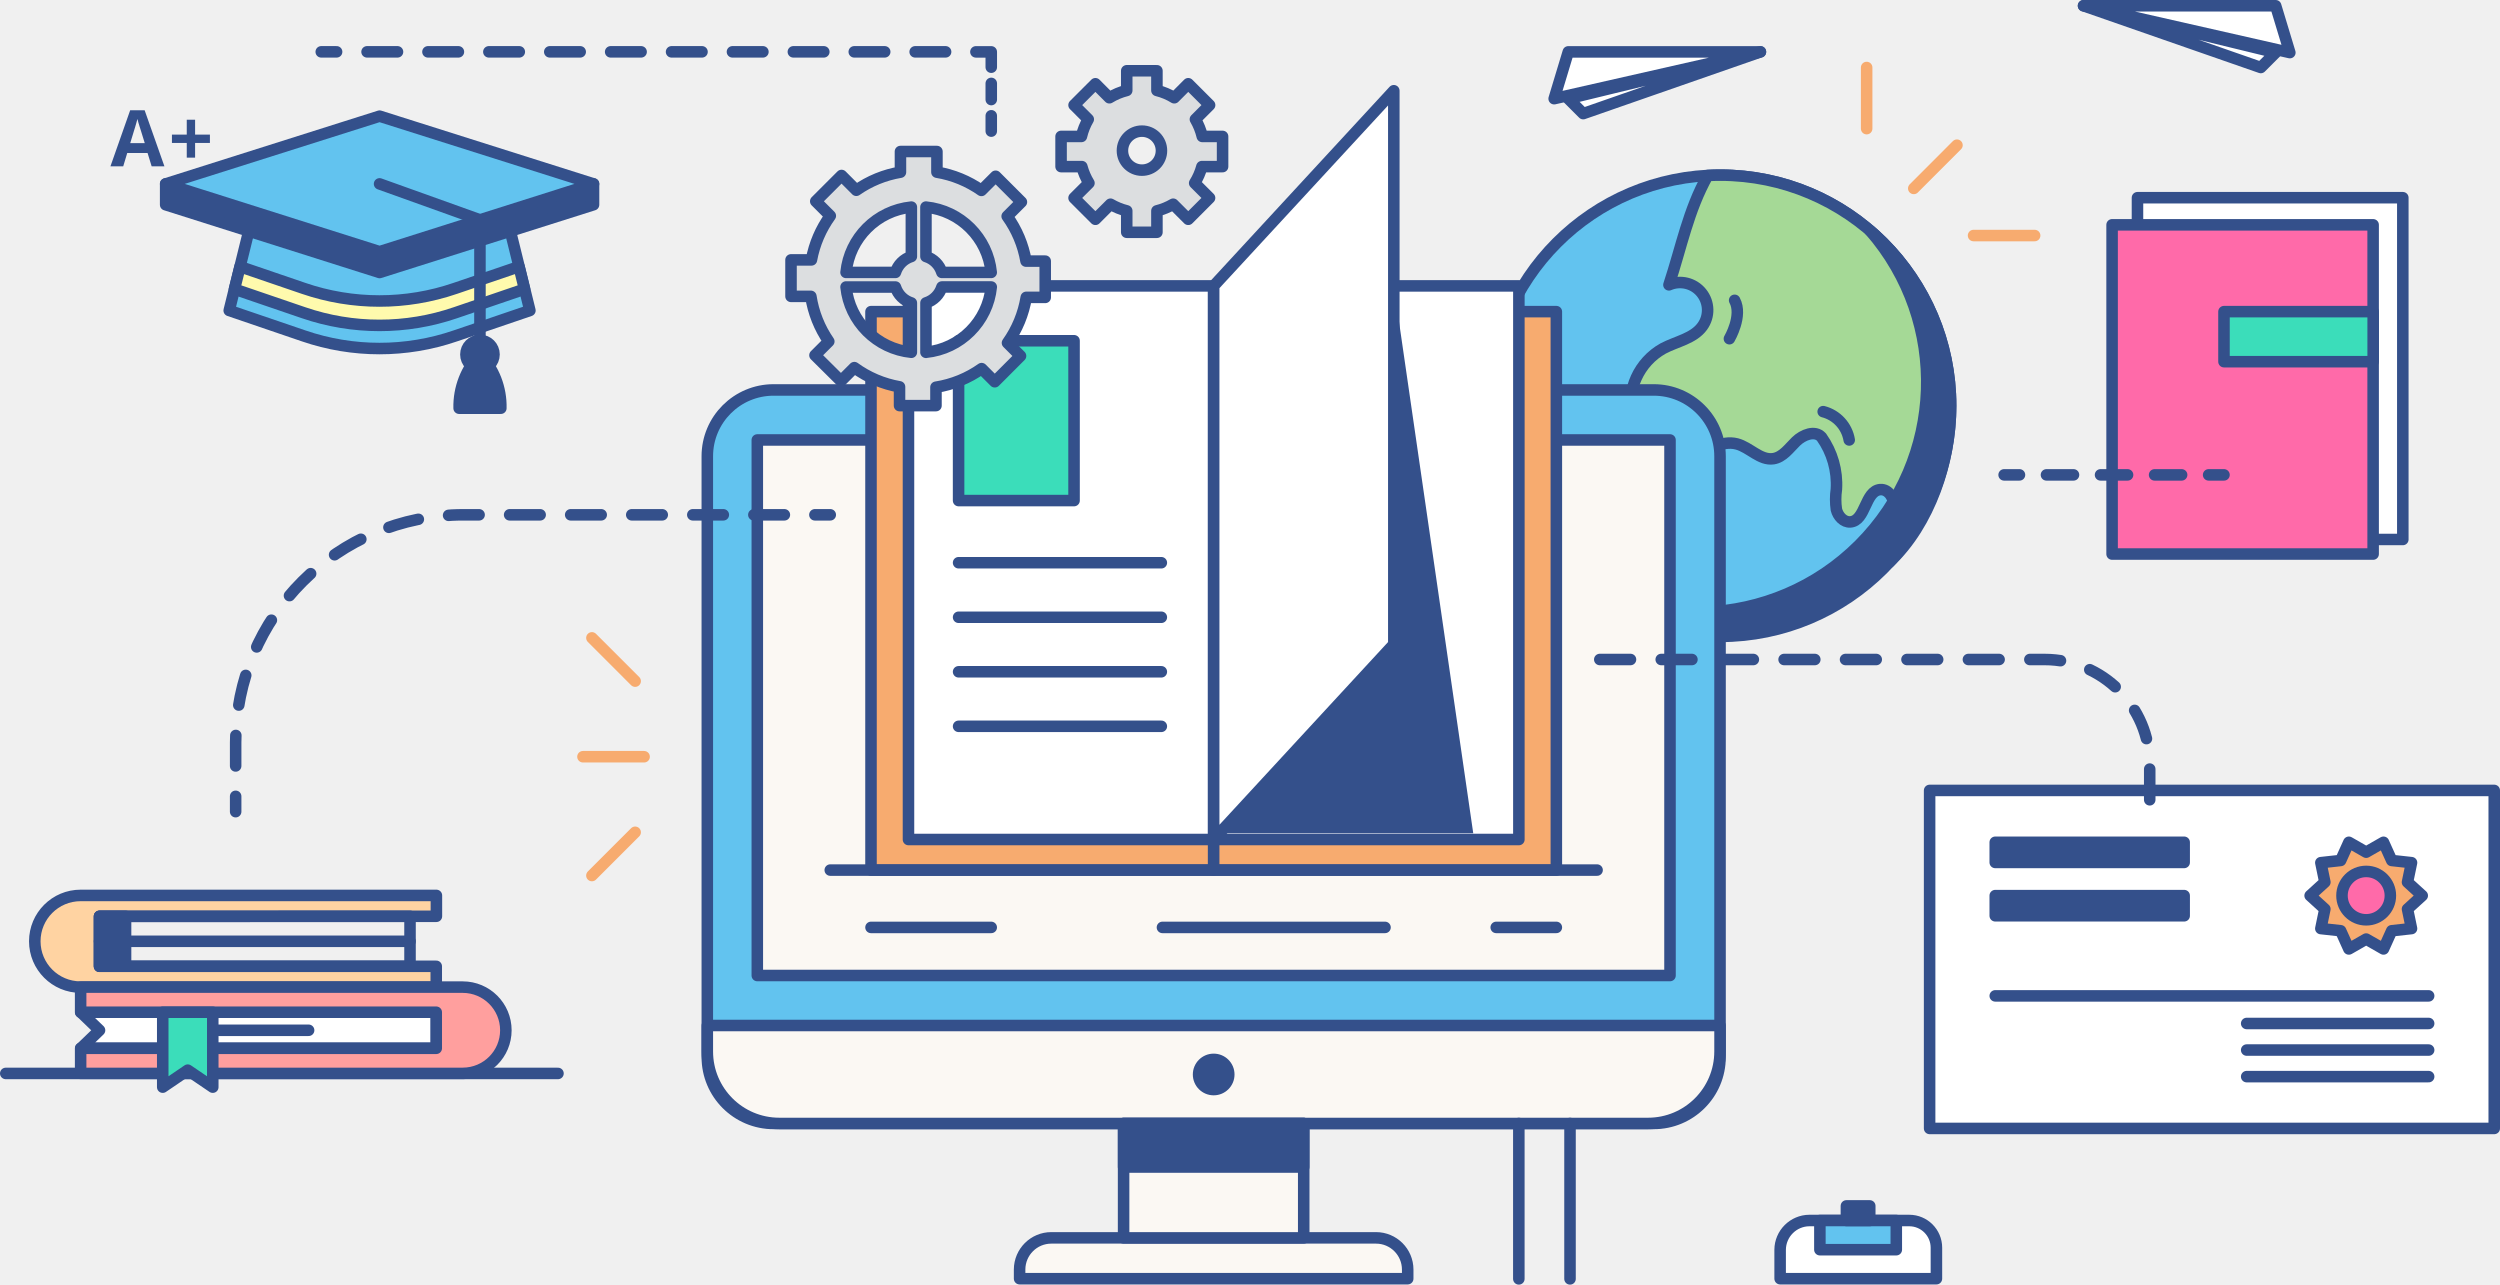
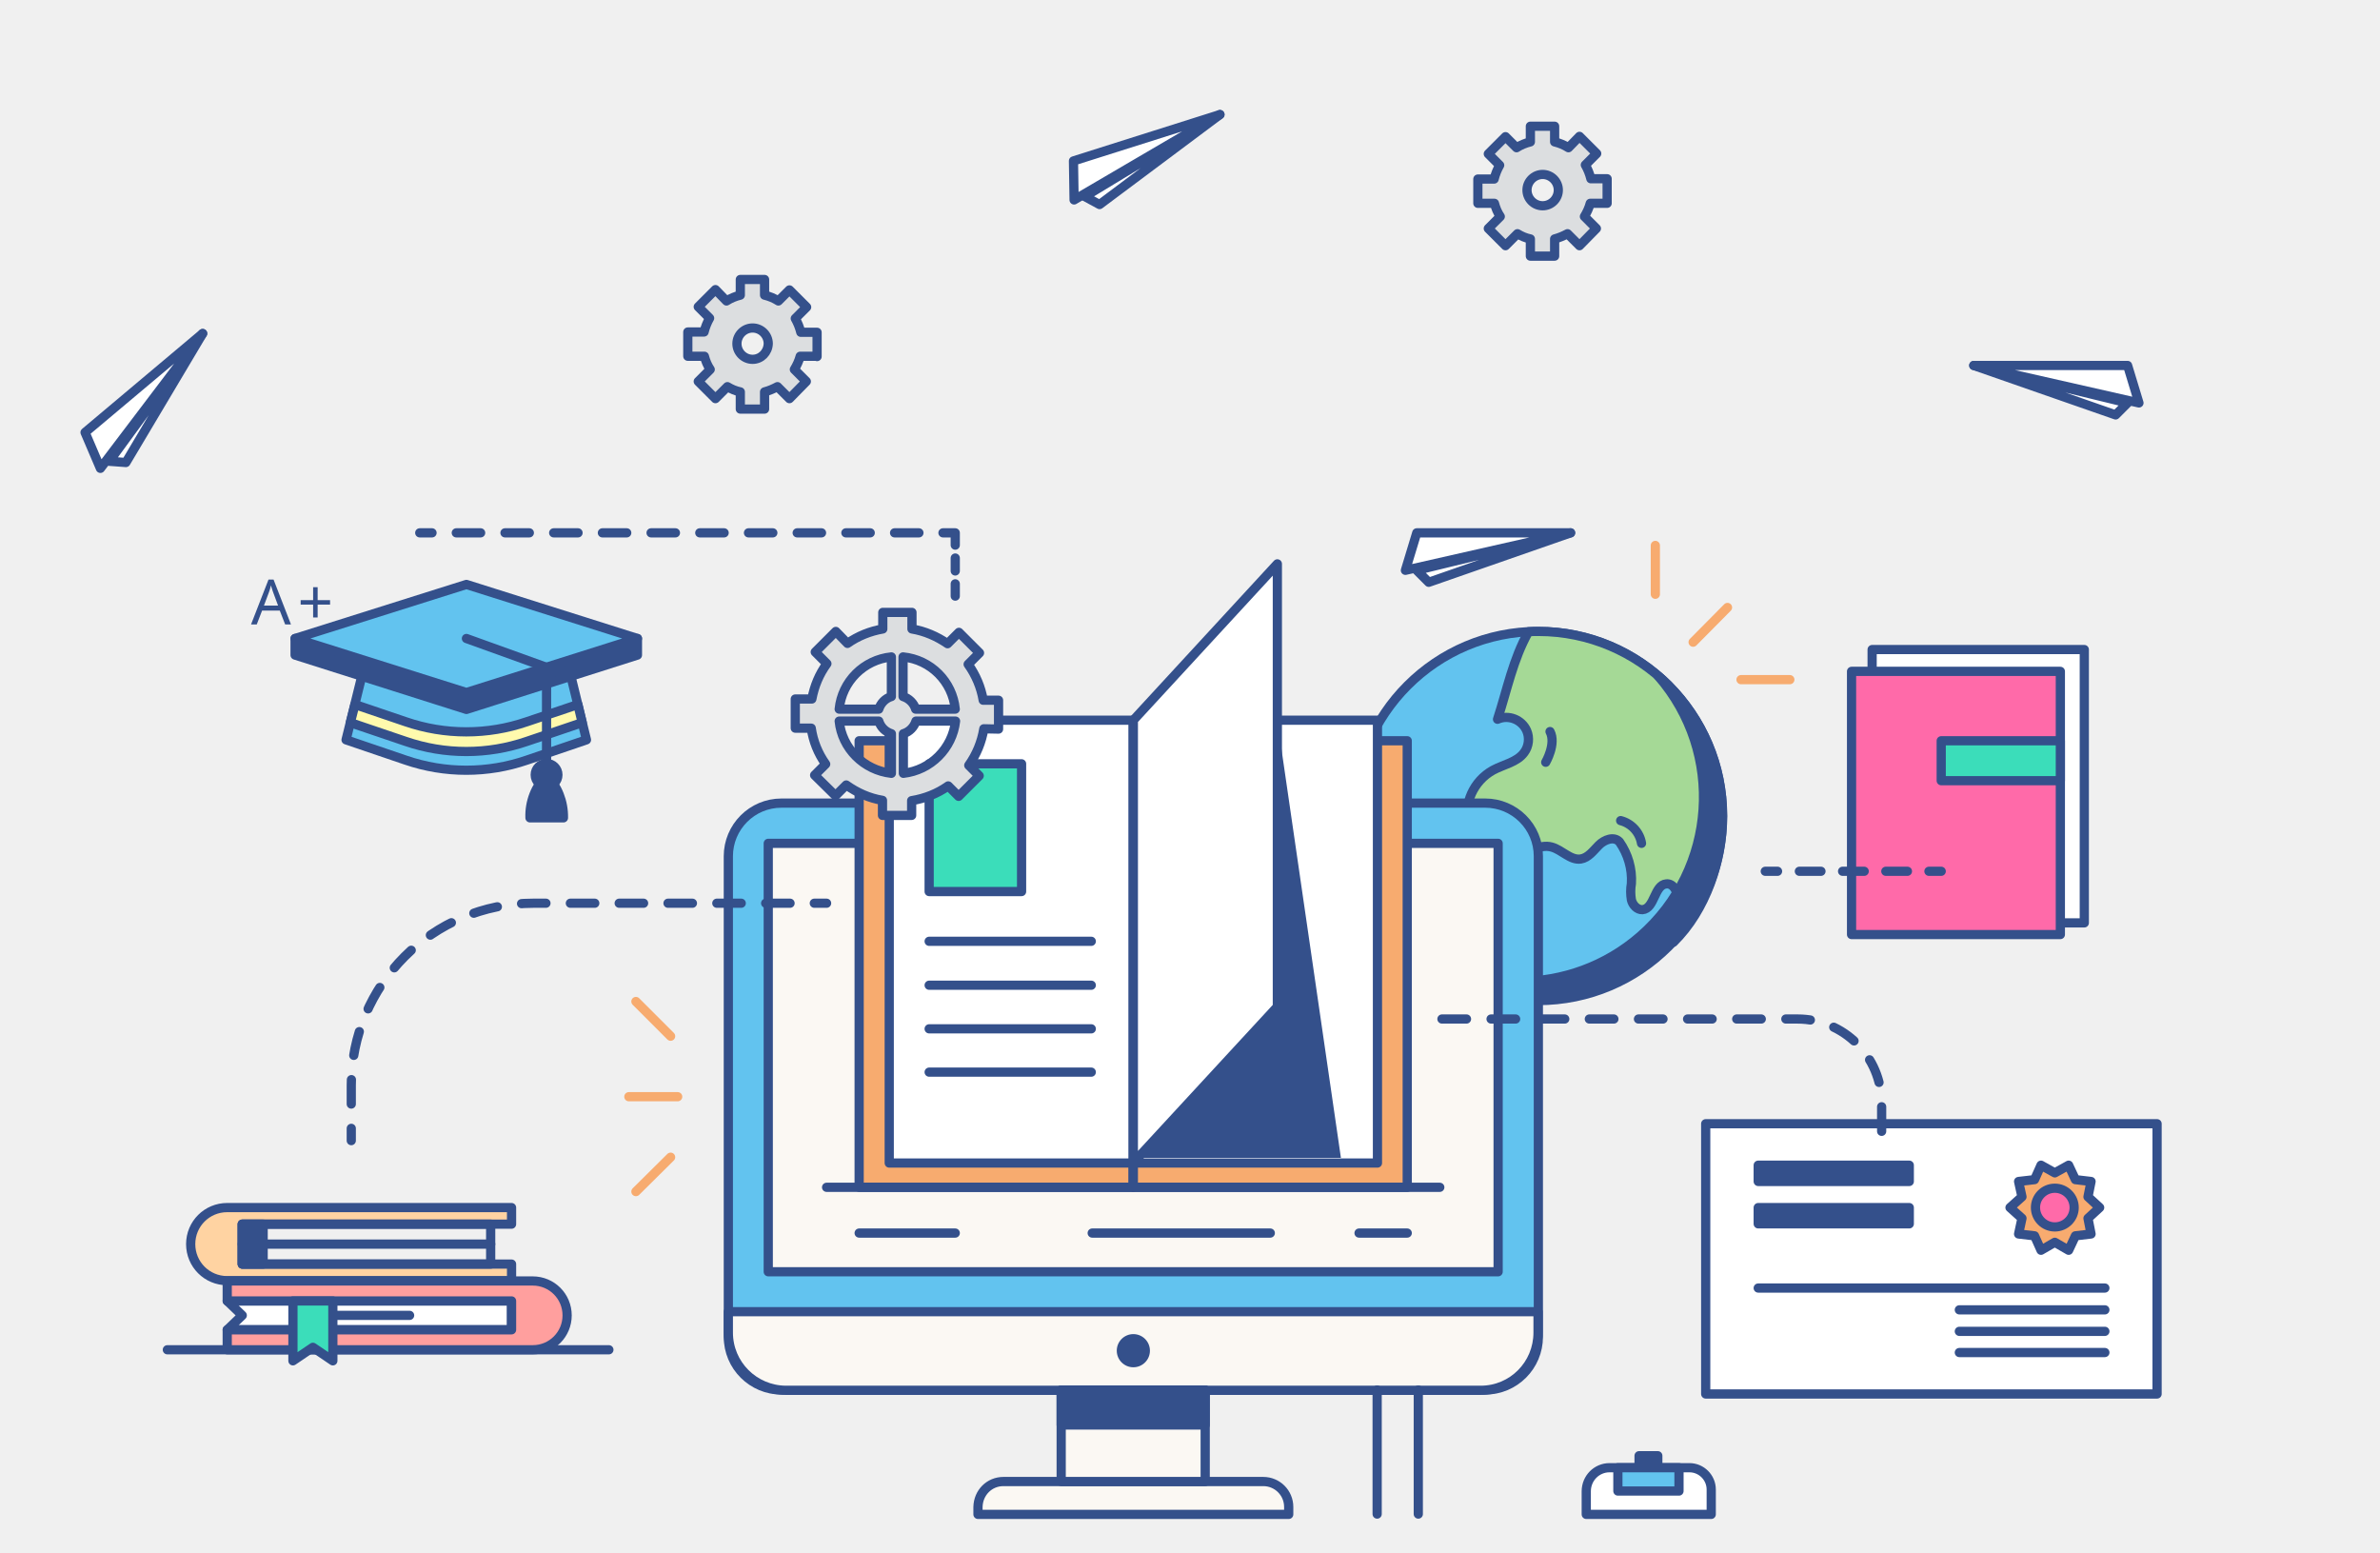
- <svg xmlns="http://www.w3.org/2000/svg" id="Réteg_1" data-name="Réteg 1" viewBox="0 0 651.06 334.55">
-   <defs>
-     <style>.cls-1{fill:#fff;}.cls-1,.cls-11,.cls-12,.cls-13,.cls-15,.cls-16,.cls-17,.cls-18,.cls-19,.cls-22,.cls-23,.cls-24,.cls-3,.cls-4,.cls-5,.cls-6,.cls-7,.cls-8{stroke:#34508b;}.cls-1,.cls-11,.cls-12,.cls-13,.cls-14,.cls-15,.cls-16,.cls-17,.cls-18,.cls-19,.cls-22,.cls-23,.cls-24,.cls-3,.cls-4,.cls-5,.cls-6,.cls-7,.cls-8{stroke-linecap:round;stroke-linejoin:round;stroke-width:3px;}.cls-11,.cls-2{fill:#f7ab6f;}.cls-14,.cls-15,.cls-18,.cls-22,.cls-23,.cls-24,.cls-3{fill:none;}.cls-4{fill:#ff6aa9;}.cls-10,.cls-20,.cls-5{fill:#34508b;}.cls-6{fill:#62c3ef;}.cls-7{fill:#a5d996;}.cls-8,.cls-9{fill:#fbf8f3;}.cls-12{fill:#3bddba;}.cls-13{fill:#dcdee0;}.cls-14{stroke:#f7ab6f;}.cls-15{stroke-dasharray:7.95 7.95;}.cls-16{fill:#ffd3a2;}.cls-17{fill:#ff9f9e;}.cls-18{stroke-dasharray:8;}.cls-19{fill:#fffaad;}.cls-20{font-size:20.37px;font-family:Montserrat-Bold, Montserrat;font-weight:700;}.cls-21{letter-spacing:-0.02em;}.cls-22{stroke-dasharray:7.04 7.04;}.cls-23{stroke-dasharray:7.93 7.93;}.cls-24{stroke-dasharray:4.21 4.21;}</style>
-   </defs>
-   <g id="_Csoport_" data-name="&lt;Csoport&gt;">
-     <rect id="_Téglalap_" data-name="&lt;Téglalap&gt;" class="cls-1" x="502.52" y="205.85" width="147.04" height="88.02" />
-     <g id="_Csoport_2" data-name="&lt;Csoport&gt;">
-       <g id="_Csoport_3" data-name="&lt;Csoport&gt;">
-         <g id="_Csoport_4" data-name="&lt;Csoport&gt;">
-           <polygon id="_Görbe_" data-name="&lt;Görbe&gt;" class="cls-2" points="601.61 233.24 605.45 229.74 604.4 224.66 609.56 224.09 611.7 219.35 616.21 221.93 620.72 219.35 622.86 224.09 628.02 224.66 626.97 229.74 630.81 233.24 626.97 236.74 628.02 241.82 622.86 242.39 620.72 247.13 616.21 244.55 611.7 247.13 609.56 242.39 604.4 241.82 605.45 236.74 601.61 233.24" />
-           <polygon id="_Görbe_2" data-name="&lt;Görbe&gt;" class="cls-3" points="601.61 233.24 605.45 229.74 604.4 224.66 609.56 224.09 611.7 219.35 616.21 221.93 620.72 219.35 622.86 224.09 628.02 224.66 626.97 229.74 630.81 233.24 626.97 236.74 628.02 241.82 622.86 242.39 620.72 247.13 616.21 244.55 611.7 247.13 609.56 242.39 604.4 241.82 605.45 236.74 601.61 233.24" />
+ <svg xmlns="http://www.w3.org/2000/svg" version="1.1" id="Réteg_1" x="0px" y="0px" viewBox="0 0 775.1 505.5" style="enable-background:new 0 0 775.1 505.5;" xml:space="preserve">
+   <style type="text/css">
+ 	.st0{fill:#FFFFFF;stroke:#34508B;stroke-width:3;stroke-linecap:round;stroke-linejoin:round;}
+ 	.st1{fill:#F7AB6F;}
+ 	.st2{fill:none;stroke:#34508B;stroke-width:3;stroke-linecap:round;stroke-linejoin:round;}
+ 	.st3{fill:#FF6AA9;stroke:#34508B;stroke-width:3;stroke-linecap:round;stroke-linejoin:round;}
+ 	.st4{fill:#34508B;stroke:#34508B;stroke-width:3;stroke-linecap:round;stroke-linejoin:round;}
+ 	.st5{fill:#62C3EF;stroke:#34508B;stroke-width:3;stroke-linecap:round;stroke-linejoin:round;}
+ 	.st6{fill:#A5D996;stroke:#34508B;stroke-width:3;stroke-linecap:round;stroke-linejoin:round;}
+ 	.st7{fill:#FBF8F3;stroke:#34508B;stroke-width:3;stroke-linecap:round;stroke-linejoin:round;}
+ 	.st8{fill:#FBF8F3;}
+ 	.st9{fill:#34508B;}
+ 	.st10{fill:#F7AB6F;stroke:#34508B;stroke-width:3;stroke-linecap:round;stroke-linejoin:round;}
+ 	.st11{fill:#3BDDBA;stroke:#34508B;stroke-width:3;stroke-linecap:round;stroke-linejoin:round;}
+ 	.st12{fill:#DCDEE0;stroke:#34508B;stroke-width:3;stroke-linecap:round;stroke-linejoin:round;}
+ 	.st13{fill:none;stroke:#F7AB6F;stroke-width:3;stroke-linecap:round;stroke-linejoin:round;}
+ 	.st14{fill:none;stroke:#34508B;stroke-width:3;stroke-linecap:round;stroke-linejoin:round;stroke-dasharray:7.95,7.95;}
+ 	.st15{fill:#FFD3A2;stroke:#34508B;stroke-width:3;stroke-linecap:round;stroke-linejoin:round;}
+ 	.st16{fill:#FF9F9E;stroke:#34508B;stroke-width:3;stroke-linecap:round;stroke-linejoin:round;}
+ 	.st17{fill:none;stroke:#34508B;stroke-width:3;stroke-linecap:round;stroke-linejoin:round;stroke-dasharray:8;}
+ 	.st18{fill:#FFFAAD;stroke:#34508B;stroke-width:3;stroke-linecap:round;stroke-linejoin:round;}
+ 	.st19{font-family:'Montserrat-Bold';}
+ 	.st20{font-size:20.37px;}
+ 	.st21{fill:none;stroke:#34508B;stroke-width:3;stroke-linecap:round;stroke-linejoin:round;stroke-dasharray:7.04,7.04;}
+ 	.st22{fill:none;stroke:#34508B;stroke-width:3;stroke-linecap:round;stroke-linejoin:round;stroke-dasharray:7.93,7.93;}
+ 	.st23{fill:none;stroke:#34508B;stroke-width:3;stroke-linecap:round;stroke-linejoin:round;stroke-dasharray:4.21,4.21;}
+ </style>
+   <g>
+     <g id="_Csoport_">
+       <rect id="_Téglalap_" x="555.5" y="365.9" class="st0" width="147" height="88" />
+       <g id="_Csoport_2">
+         <g id="_Csoport_3">
+           <g id="_Csoport_4">
+             <polygon id="_Görbe_" class="st1" points="654.6,393.2 658.5,389.7 657.4,384.7 662.6,384.1 664.7,379.4 669.2,381.9        673.7,379.4 675.9,384.1 681,384.7 680,389.7 683.8,393.2 680,396.7 681,401.8 675.9,402.4 673.7,407.1 669.2,404.5        664.7,407.1 662.6,402.4 657.4,401.8 658.5,396.7      " />
+             <polygon id="_Görbe_2" class="st2" points="654.6,393.2 658.5,389.7 657.4,384.7 662.6,384.1 664.7,379.4 669.2,381.9        673.7,379.4 675.9,384.1 681,384.7 680,389.7 683.8,393.2 680,396.7 681,401.8 675.9,402.4 673.7,407.1 669.2,404.5        664.7,407.1 662.6,402.4 657.4,401.8 658.5,396.7      " />
+           </g>
+           <circle id="_Görbe_3" class="st3" cx="669.2" cy="393.2" r="6.3" />
        </g>
-         <circle id="_Görbe_3" data-name="&lt;Görbe&gt;" class="cls-4" cx="616.21" cy="233.24" r="6.3" />
+         <rect id="_Téglalap_2" x="572.6" y="379.4" class="st4" width="49.2" height="5.3" />
+         <rect id="_Téglalap_3" x="572.6" y="393.2" class="st4" width="49.2" height="5.3" />
+         <line id="_Görbe_4" class="st2" x1="572.6" y1="419.4" x2="685.5" y2="419.4" />
+         <line id="_Görbe_5" class="st2" x1="638.1" y1="426.5" x2="685.5" y2="426.5" />
+         <line id="_Görbe_6" class="st2" x1="638.1" y1="433.5" x2="685.5" y2="433.5" />
+         <line id="_Görbe_7" class="st2" x1="638.1" y1="440.4" x2="685.5" y2="440.4" />
      </g>
-       <rect id="_Téglalap_2" data-name="&lt;Téglalap&gt;" class="cls-5" x="519.61" y="219.35" width="49.2" height="5.25" />
-       <rect id="_Téglalap_3" data-name="&lt;Téglalap&gt;" class="cls-5" x="519.61" y="233.24" width="49.2" height="5.25" />
-       <line id="_Görbe_4" data-name="&lt;Görbe&gt;" class="cls-3" x1="519.61" y1="259.35" x2="632.48" y2="259.35" />
-       <line id="_Görbe_5" data-name="&lt;Görbe&gt;" class="cls-3" x1="585.09" y1="266.54" x2="632.48" y2="266.54" />
-       <line id="_Görbe_6" data-name="&lt;Görbe&gt;" class="cls-3" x1="585.09" y1="273.46" x2="632.48" y2="273.46" />
-       <line id="_Görbe_7" data-name="&lt;Görbe&gt;" class="cls-3" x1="585.09" y1="280.38" x2="632.48" y2="280.38" />
+     </g>
+     <g id="_Csoport_5">
+       <g id="_Csoport_6">
+         <circle id="_Görbe_8" class="st5" cx="500.9" cy="265.7" r="60.1" />
+         <path id="_Görbe_9" class="st6" d="M561,265.7c0-33.2-26.9-60.1-60-60.1c0,0,0,0,0,0c-1.1,0-2.1,0-3.2,0.1     c-5.1,9.1-6.9,18.7-10.1,28.5c3.6-1.6,7.9,0.1,9.5,3.7c1,2.3,0.7,5.1-0.8,7.1c-2.3,3.2-6.7,3.9-10.2,5.8     c-6.3,3.5-9.6,10.8-8.1,17.9c0.4,1.3,0.7,2.6,0.9,4c0.1,1.2-0.1,2.4,0.1,3.6c0.5,3,3.5,5,6.5,5.3s6-0.9,8.6-2.3     c3.5-1.9,7.3-4.5,11.1-3.5c3.4,0.9,6.1,4.4,9.5,3.9c2.5-0.4,4.1-2.7,5.9-4.5c1.8-1.8,4.9-3,6.7-1.1c2.8,4,4.2,8.8,3.9,13.6     c-0.3,1.7-0.3,3.5,0,5.3c0.4,1.7,1.9,3.3,3.6,3.2c4-0.3,3.8-8.1,7.8-8.4c2.2-0.2,3.7,2.4,3.5,4.6c-0.2,2.2-1.5,4.1-2.5,6.1     c-1.7,3.5-0.9,5.5,1.3,8.3C555.6,296.4,561,280.1,561,265.7z" />
+       </g>
+       <path id="_Görbe_10" class="st4" d="M540,220.1c21.8,25,19.2,62.9-5.8,84.7c-22.6,19.7-56.3,19.7-78.9,0    c21.8,25,59.7,27.6,84.7,5.8c25-21.8,27.6-59.7,5.8-84.7C544,223.8,542.1,221.8,540,220.1z" />
+     </g>
+     <path id="_Téglalap_4" class="st5" d="M254.5,261.5h229.2c9.5,0,17.3,7.7,17.3,17.3v156.5c0,9.5-7.7,17.3-17.3,17.3H254.5   c-9.5,0-17.3-7.7-17.3-17.3V278.8C237.2,269.3,244.9,261.5,254.5,261.5z" />
+     <path id="_Görbe_11" class="st7" d="M237.2,427.1v6.8c0,10.4,8.4,18.7,18.7,18.8h226.3c10.4,0,18.7-8.4,18.7-18.8v-6.8H237.2z" />
+     <g id="_Csoport_8">
+       <g id="_Csoport_9">
+         <rect id="_Görbe_12" x="250.2" y="274.6" class="st8" width="237.7" height="139.5" />
+       </g>
+       <g id="_Csoport_10">
+         <rect id="_Görbe_13" x="250.2" y="274.6" class="st2" width="237.7" height="139.5" />
+       </g>
+     </g>
+     <circle id="_Görbe_14" class="st9" cx="369.1" cy="439.8" r="5.4" />
+     <g id="_Csoport_11">
+       <rect id="_Téglalap_5" x="279.8" y="241.2" class="st10" width="89.2" height="145.4" />
+       <rect id="_Téglalap_6" x="369.1" y="241.2" class="st10" width="89.2" height="145.4" />
+     </g>
+     <g id="_Csoport_12">
+       <rect id="_Téglalap_7" x="289.6" y="234.5" class="st0" width="79.5" height="144.2" />
+       <rect id="_Téglalap_8" x="369.1" y="234.5" class="st0" width="79.5" height="144.2" />
+       <rect id="_Téglalap_9" x="302.6" y="248.7" class="st11" width="30.1" height="41.6" />
+       <line id="_Görbe_15" class="st2" x1="302.6" y1="306.5" x2="355.4" y2="306.5" />
+       <line id="_Görbe_16" class="st2" x1="302.6" y1="320.8" x2="355.4" y2="320.8" />
+       <line id="_Görbe_17" class="st2" x1="302.6" y1="335" x2="355.4" y2="335" />
+       <line id="_Görbe_18" class="st2" x1="302.6" y1="349.1" x2="355.4" y2="349.1" />
+     </g>
+     <polygon id="_Görbe_19" class="st9" points="436.7,377 416.2,236.1 416,236.1 416,327.8 370.6,377  " />
+     <polygon id="_Görbe_20" class="st0" points="416,327.8 369.1,378.6 369.1,234.5 416,183.6  " />
+     <line id="_Görbe_21" class="st2" x1="269.2" y1="386.6" x2="468.9" y2="386.6" />
+     <path id="_Összetett_görbe_" class="st12" d="M325.2,237.4V228h-5c-0.7-4.2-2.4-8.2-4.9-11.7l3.7-3.7l-6.7-6.7l-3.7,3.7   c-3.5-2.4-7.4-4.1-11.6-4.8v-5.4h-9.5v5.4c-4.1,0.7-8.1,2.3-11.5,4.7l-3.8-3.9l-6.7,6.7l3.8,3.8c-2.5,3.4-4.1,7.3-4.9,11.5H259v9.5   h5.2c0.6,4.2,2.2,8.2,4.7,11.7l-3.6,3.6l6.8,6.7l3.5-3.5c3.5,2.5,7.5,4.3,11.8,5v4.9h9.5v-4.8c4.3-0.7,8.4-2.3,11.9-4.8l3.4,3.4   l6.7-6.7l-3.4-3.4c2.5-3.5,4.2-7.6,4.9-11.9L325.2,237.4z M311.1,230.9h-12.9c-0.6-2-2.2-3.5-4.1-4.1v-12.9   C303.1,214.8,310.2,221.9,311.1,230.9z M290.3,213.9v12.9c-2,0.6-3.5,2.2-4.1,4.1h-12.9C274.2,221.9,281.3,214.8,290.3,213.9   L290.3,213.9z M273.3,234.8h12.9c0.6,2,2.2,3.5,4.1,4.1v12.9C281.3,250.8,274.2,243.7,273.3,234.8L273.3,234.8z M294.2,251.8v-12.9   c2-0.6,3.5-2.2,4.1-4.1h12.9C310.2,243.7,303.1,250.8,294.2,251.8L294.2,251.8z" />
+     <path id="_Összetett_görbe_2" class="st12" d="M266.1,116.1v-7.9h-5.3c-0.4-1.6-1-3.1-1.8-4.5l3.7-3.7l-5.6-5.6l-3.6,3.6   c-1.4-0.9-2.9-1.5-4.5-1.9v-5.1h-7.9v5.1c-1.6,0.4-3.1,1-4.5,1.9l-3.6-3.7l-5.6,5.6l3.7,3.7c-0.8,1.4-1.4,2.9-1.8,4.5H224v7.9h5.4   c0.4,1.5,1,3,1.9,4.3l-3.9,3.9l5.6,5.6l3.9-3.9c1.3,0.8,2.7,1.4,4.2,1.7v5.6h7.9v-5.6c1.5-0.4,2.9-1,4.2-1.7l3.9,3.9l5.5-5.6   l-3.9-3.9c0.8-1.3,1.5-2.8,1.9-4.3H266.1z M245.1,117c-2.8,0-5.1-2.3-5.1-5.1c0-2.8,2.3-5.1,5.1-5.1s5.1,2.3,5.1,5.1c0,0,0,0,0,0   C250.1,114.7,247.9,117,245.1,117C245.1,117,245,117,245.1,117L245.1,117z" />
+     <path id="_Összetett_görbe_2_1_" class="st12" d="M523.4,66.1v-7.9h-5.3c-0.4-1.6-1-3.1-1.8-4.5L520,50l-5.6-5.6l-3.6,3.7   c-1.4-0.9-2.9-1.5-4.5-1.9v-5.1h-7.9v5.1c-1.6,0.4-3.1,1-4.5,1.9l-3.6-3.6l-5.6,5.6l3.7,3.7c-0.8,1.4-1.4,2.9-1.8,4.5h-5.3v7.9h5.4   c0.4,1.5,1,3,1.9,4.3l-3.9,3.9l5.6,5.6l3.9-3.9c1.3,0.8,2.7,1.4,4.2,1.7v5.6h7.9v-5.6c1.5-0.4,2.9-1,4.2-1.7l3.9,3.9l5.5-5.6   l-3.9-3.9c0.8-1.3,1.5-2.8,1.9-4.3H523.4z M502.4,67c-2.8,0-5.1-2.3-5.1-5.1s2.3-5.1,5.1-5.1s5.1,2.3,5.1,5.1c0,0,0,0,0,0   C507.5,64.7,505.2,67,502.4,67C502.4,67,502.4,67,502.4,67L502.4,67z" />
+     <path id="_Téglalap_10" class="st7" d="M326.8,482.4h84.6c4.6,0,8.3,3.7,8.3,8.3c0,0,0,0,0,0v2.4l0,0H318.5l0,0v-2.4   C318.6,486,322.2,482.4,326.8,482.4z" />
+     <rect id="_Téglalap_11" x="345.6" y="452.6" class="st7" width="46.9" height="29.8" />
+     <rect id="_Téglalap_12" x="345.6" y="452.6" class="st4" width="46.9" height="11.4" />
+     <line id="_Görbe_22" class="st2" x1="279.8" y1="401.5" x2="311.1" y2="401.5" />
+     <line id="_Görbe_23" class="st2" x1="442.6" y1="401.5" x2="458.3" y2="401.5" />
+     <line id="_Görbe_24" class="st2" x1="355.7" y1="401.5" x2="413.7" y2="401.5" />
+     <g id="_Csoport_13">
+       <line id="_Görbe_25" class="st13" x1="220.7" y1="357.1" x2="204.8" y2="357.1" />
+       <line id="_Görbe_26" class="st13" x1="218.4" y1="337.4" x2="207.1" y2="326.1" />
+       <line id="_Görbe_27" class="st13" x1="207.1" y1="388" x2="218.4" y2="376.8" />
+     </g>
+     <g id="_Csoport_14">
+       <line id="_Görbe_28" class="st13" x1="551.4" y1="209.1" x2="562.6" y2="197.8" />
+       <line id="_Görbe_29" class="st13" x1="567" y1="221.3" x2="582.9" y2="221.3" />
+       <line id="_Görbe_30" class="st13" x1="539.1" y1="177.6" x2="539.1" y2="193.5" />
+     </g>
+     <path id="_Görbe_31" class="st2" d="M527.8,267.2c3.5,0.9,6.2,3.8,6.8,7.4" />
+     <path id="_Görbe_32" class="st2" d="M503.4,248.2c0,0,3.5-6,1.4-10" />
+     <g id="_Csoport_15">
+       <path id="_Téglalap_13" class="st0" d="M524.2,477.9h26c3.9,0,7.1,3.2,7.1,7.1v8.1l0,0h-40.7l0,0v-7.5    C516.6,481.3,520,477.9,524.2,477.9z" />
+       <rect id="_Téglalap_14" x="526.9" y="477.9" class="st5" width="19.9" height="7.6" />
+       <rect id="_Téglalap_15" x="533.8" y="474" class="st4" width="6.1" height="3.8" />
+     </g>
+     <g id="_Csoport_16">
+       <line class="st2" x1="269.2" y1="294.1" x2="265.2" y2="294.1" />
+       <path class="st14" d="M257.3,294.1h-83.6c-32.8,0-59.3,26.6-59.3,59.3c0,0,0,0,0,0v10" />
+       <line class="st2" x1="114.4" y1="367.4" x2="114.4" y2="371.4" />
+     </g>
+     <g id="_Csoport_17">
+       <line id="_Görbe_33" class="st2" x1="54.5" y1="439.5" x2="198.3" y2="439.5" />
+       <g id="_Csoport_18">
+         <path id="_Görbe_34" class="st15" d="M166.6,398.6v-5.4H74c-6.6,0-11.9,5.3-11.9,11.9s5.3,11.9,11.9,11.9h92.6v-5.4H78.9v-13     L166.6,398.6z" />
+         <rect id="_Téglalap_16" x="78.9" y="398.6" class="st2" width="80.9" height="13" />
+         <line id="_Görbe_35" class="st2" x1="159.8" y1="405.1" x2="78.9" y2="405.1" />
+         <rect id="_Téglalap_17" x="78.9" y="398.6" class="st4" width="6.8" height="13" />
+       </g>
+       <polygon id="_Görbe_36" class="st0" points="166.6,433 74,433 78.9,428.3 74,423.6 166.6,423.6   " />
+       <line id="_Görbe_37" class="st2" x1="108.4" y1="428.3" x2="133.4" y2="428.3" />
+       <path id="_Görbe_38" class="st16" d="M173.5,417.1H74v6.5h92.6v9.4H74v6.5h99.5c6.2,0,11.2-5,11.2-11.2l0,0    C184.7,422.1,179.7,417.1,173.5,417.1z" />
+       <polygon id="_Görbe_39" class="st11" points="108.4,443.1 101.9,438.7 95.4,443.1 95.4,423.6 108.4,423.6   " />
+     </g>
+     <line id="_Görbe_40" class="st2" x1="448.5" y1="452.6" x2="448.5" y2="493" />
+     <line id="_Görbe_41" class="st2" x1="461.9" y1="452.6" x2="461.9" y2="493" />
+     <path id="_Görbe_42" class="st17" d="M469.6,331.8h115.8c15.1,0,27.4,12.3,27.4,27.4v0v12.2" />
+     <g id="_Csoport_19">
+       <path id="_Görbe_43" class="st5" d="M191,240.9l-19.4,6.6c-12.8,4.4-26.7,4.4-39.5,0l-19.4-6.6l9.4-38h59.6L191,240.9z" />
+       <polygon id="_Görbe_44" class="st4" points="190.4,207.9 151.9,195.7 113.3,207.9 96.1,207.9 96.1,213.3 151.9,231 207.6,213.3     207.6,207.9   " />
+       <polygon id="_Görbe_45" class="st5" points="151.9,190.3 96.1,207.9 151.9,225.5 207.6,207.9   " />
+       <path id="_Görbe_46" class="st18" d="M114.1,235.3l18,6.1c12.8,4.4,26.7,4.4,39.5,0l18-6.1l-1.4-5.9l-16.6,5.6    c-12.8,4.4-26.7,4.4-39.5,0l-16.5-5.6L114.1,235.3z" />
+       <polyline id="_Görbe_47" class="st2" points="151.9,207.9 178,217.3 178,255.3   " />
+       <circle id="_Görbe_48" class="st4" cx="178" cy="252.3" r="3.7" />
+       <path id="_Görbe_49" class="st4" d="M178,252.3c-3.6,3.8-5.6,8.8-5.4,14h10.9C183.6,261.1,181.6,256.1,178,252.3z" />
+     </g>
+     <g id="_Csoport_20">
+       <text transform="matrix(1 0 0 1 81.76 203.3199)" class="st9 st19 st20">A</text>
+       <text transform="matrix(1 0 0 1 96.9 203.3199)" class="st9 st19 st20">+</text>
+     </g>
+     <g id="_Csoport_21">
+       <rect id="_Téglalap_18" x="609.7" y="211.5" class="st0" width="69.1" height="89" />
+       <rect id="_Téglalap_19" x="603" y="218.6" class="st3" width="68" height="85.7" />
+       <rect id="_Téglalap_20" x="632.2" y="241.2" class="st11" width="38.8" height="13" />
+     </g>
+     <g id="_Csoport_22">
+       <line class="st2" x1="574.9" y1="283.7" x2="578.9" y2="283.7" />
+       <line class="st21" x1="586" y1="283.7" x2="624.7" y2="283.7" />
+       <line class="st2" x1="628.2" y1="283.7" x2="632.2" y2="283.7" />
+     </g>
+     <g id="_Csoport_23">
+       <line class="st2" x1="136.7" y1="173.5" x2="140.7" y2="173.5" />
+       <line class="st22" x1="148.6" y1="173.5" x2="303.2" y2="173.5" />
+       <polyline class="st2" points="307.1,173.5 311.1,173.5 311.1,177.5   " />
+       <line class="st23" x1="311.1" y1="181.7" x2="311.1" y2="188" />
+       <line class="st2" x1="311.1" y1="190.1" x2="311.1" y2="194.1" />
+     </g>
+     <g id="_Csoport_24">
+       <polygon id="_Görbe_50" class="st0" points="461.4,173.5 511.5,173.5 457.7,185.7   " />
+       <polygon id="_Görbe_51" class="st0" points="461.4,185.7 465.3,189.6 511.5,173.5   " />
+     </g>
+     <g id="_Csoport_24_1_">
+       <polygon id="_Görbe_50_1_" class="st0" points="27.7,140.8 66,108.6 32.7,152.5   " />
+       <polygon id="_Görbe_51_1_" class="st0" points="35.6,150.2 41,150.6 66,108.6   " />
+     </g>
+     <g id="_Csoport_24_2_">
+       <polygon id="_Görbe_50_2_" class="st0" points="349.6,52.4 397.3,37.3 349.8,65.1   " />
+       <polygon id="_Görbe_51_2_" class="st0" points="353.3,64 358.1,66.6 397.3,37.3   " />
+     </g>
+     <g id="_Csoport_25">
+       <polygon id="_Görbe_52" class="st0" points="692.9,119 642.8,119 696.6,131.2   " />
+       <polygon id="_Görbe_53" class="st0" points="692.9,131.2 689,135.1 642.8,119   " />
    </g>
  </g>
-   <g id="_Csoport_5" data-name="&lt;Csoport&gt;">
-     <g id="_Csoport_6" data-name="&lt;Csoport&gt;">
-       <circle id="_Görbe_8" data-name="&lt;Görbe&gt;" class="cls-6" cx="447.94" cy="105.67" r="60.06" />
-       <path id="_Görbe_9" data-name="&lt;Görbe&gt;" class="cls-7" d="M508,105.67a60.05,60.05,0,0,0-60.05-60.06q-1.62,0-3.21.09c-5.1,9.07-6.87,18.71-10.11,28.48A7.19,7.19,0,0,1,443.33,85c-2.33,3.19-6.7,3.9-10.2,5.75A16.57,16.57,0,0,0,425,108.6a29.4,29.4,0,0,1,.91,4c.1,1.19-.08,2.4.13,3.58.53,3,3.53,5,6.52,5.29s5.95-.88,8.58-2.33c3.51-1.93,7.27-4.53,11.15-3.54,3.38.87,6.09,4.38,9.54,3.85,2.48-.38,4.09-2.72,5.89-4.48s4.94-3,6.65-1.13a21.2,21.2,0,0,1,3.87,13.59,18.19,18.19,0,0,0,0,5.26c.41,1.71,1.86,3.35,3.62,3.23,4.05-.26,3.78-8.11,7.82-8.42,2.2-.16,3.73,2.41,3.53,4.6s-1.53,4.08-2.49,6.06c-1.69,3.46-.86,5.53,1.25,8.31C502.6,136.44,508,120.06,508,105.67Z" />
-     </g>
-     <path id="_Görbe_10" data-name="&lt;Görbe&gt;" class="cls-5" d="M487,60.05a60,60,0,0,1-84.66,84.65A60,60,0,1,0,487,60.05Z" />
-   </g>
-   <g id="_Csoport_7" data-name="&lt;Csoport&gt;">
-     <rect id="_Téglalap_4" data-name="&lt;Téglalap&gt;" class="cls-6" x="184.2" y="101.55" width="263.74" height="191.02" rx="17.27" ry="17.27" />
-     <path id="_Görbe_11" data-name="&lt;Görbe&gt;" class="cls-8" d="M184.2,267.07v6.76a18.75,18.75,0,0,0,18.74,18.75H429.2a18.75,18.75,0,0,0,18.74-18.75v-6.76Z" />
-     <g id="_Csoport_8" data-name="&lt;Csoport&gt;">
-       <g id="_Csoport_9" data-name="&lt;Csoport&gt;">
-         <rect id="_Görbe_12" data-name="&lt;Görbe&gt;" class="cls-9" x="197.22" y="114.58" width="237.69" height="139.47" />
-       </g>
-       <g id="_Csoport_10" data-name="&lt;Csoport&gt;">
-         <rect id="_Görbe_13" data-name="&lt;Görbe&gt;" class="cls-3" x="197.22" y="114.58" width="237.69" height="139.47" />
-       </g>
-     </g>
-     <circle id="_Görbe_14" data-name="&lt;Görbe&gt;" class="cls-10" cx="316.07" cy="279.82" r="5.43" />
-     <g id="_Csoport_11" data-name="&lt;Csoport&gt;">
-       <rect id="_Téglalap_5" data-name="&lt;Téglalap&gt;" class="cls-11" x="226.83" y="81.16" width="89.24" height="145.44" />
-       <rect id="_Téglalap_6" data-name="&lt;Téglalap&gt;" class="cls-11" x="316.07" y="81.16" width="89.24" height="145.44" />
-     </g>
-     <g id="_Csoport_12" data-name="&lt;Csoport&gt;">
-       <rect id="_Téglalap_7" data-name="&lt;Téglalap&gt;" class="cls-1" x="236.59" y="74.46" width="79.48" height="144.17" />
-       <rect id="_Téglalap_8" data-name="&lt;Téglalap&gt;" class="cls-1" x="316.07" y="74.46" width="79.48" height="144.17" />
-       <rect id="_Téglalap_9" data-name="&lt;Téglalap&gt;" class="cls-12" x="249.64" y="88.74" width="30.07" height="41.62" />
-       <line id="_Görbe_15" data-name="&lt;Görbe&gt;" class="cls-3" x1="249.64" y1="146.55" x2="302.44" y2="146.55" />
-       <line id="_Görbe_16" data-name="&lt;Görbe&gt;" class="cls-3" x1="249.64" y1="160.75" x2="302.44" y2="160.75" />
-       <line id="_Görbe_17" data-name="&lt;Görbe&gt;" class="cls-3" x1="249.64" y1="174.95" x2="302.44" y2="174.95" />
-       <line id="_Görbe_18" data-name="&lt;Görbe&gt;" class="cls-3" x1="249.64" y1="189.15" x2="302.44" y2="189.15" />
-     </g>
-     <polygon id="_Görbe_19" data-name="&lt;Görbe&gt;" class="cls-10" points="383.67 217.01 363.22 76.09 362.98 76.09 362.98 167.8 317.57 217.01 383.67 217.01" />
-     <polygon id="_Görbe_20" data-name="&lt;Görbe&gt;" class="cls-1" points="362.98 167.8 316.07 218.63 316.07 74.46 362.98 23.63 362.98 167.8" />
-     <line id="_Görbe_21" data-name="&lt;Görbe&gt;" class="cls-3" x1="216.22" y1="226.59" x2="415.92" y2="226.59" />
-     <path id="_Összetett_görbe_" data-name="&lt;Összetett görbe&gt;" class="cls-13" d="M272.2,77.45V68h-5a28.34,28.34,0,0,0-4.91-11.68L266,52.61l-6.71-6.71-3.7,3.69A28.17,28.17,0,0,0,244,44.84V39.46h-9.5v5.38A28.18,28.18,0,0,0,223,49.55l-3.84-3.85-6.72,6.72,3.79,3.79a28.33,28.33,0,0,0-4.91,11.47H206v9.5h5.17a28.08,28.08,0,0,0,4.67,11.74l-3.6,3.6L219,99.23l3.49-3.49a28.17,28.17,0,0,0,11.77,5v4.89h9.49v-4.79A28.1,28.1,0,0,0,255.64,96l3.42,3.42,6.71-6.72-3.4-3.4a28.42,28.42,0,0,0,4.89-11.86Zm-14.06-6.51H245.28a6.32,6.32,0,0,0-4.14-4.14V53.93A19,19,0,0,1,258.14,70.94Zm-20.8-17V66.8a6.32,6.32,0,0,0-4.14,4.14H220.33A19,19,0,0,1,237.34,53.93Zm-17,20.81H233.2a6.36,6.36,0,0,0,4.14,4.14V91.74A19,19,0,0,1,220.33,74.74Zm20.81,17V78.88a6.36,6.36,0,0,0,4.14-4.14h12.86A19,19,0,0,1,241.14,91.74Z" />
-     <path id="_Összetett_görbe_2" data-name="&lt;Összetett görbe&gt;" class="cls-13" d="M318.39,43.39V35.53H313.1a16.41,16.41,0,0,0-1.79-4.46l3.7-3.7-5.56-5.56-3.64,3.65a15.87,15.87,0,0,0-4.52-1.9V18.43h-7.86v5.13a15.87,15.87,0,0,0-4.52,1.9l-3.64-3.65-5.56,5.56,3.7,3.7a16.07,16.07,0,0,0-1.78,4.46h-5.3v7.86h5.41a16.24,16.24,0,0,0,1.85,4.29l-3.88,3.87,5.56,5.56,3.93-3.93a16,16,0,0,0,4.23,1.73v5.58h7.86V54.91a15.89,15.89,0,0,0,4.23-1.73l3.93,3.93L315,51.55l-3.88-3.87A15.91,15.91,0,0,0,313,43.39Zm-21,.92a5.08,5.08,0,1,1,5.08-5.08A5.07,5.07,0,0,1,297.36,44.31Z" />
-     <path id="_Téglalap_10" data-name="&lt;Téglalap&gt;" class="cls-8" d="M273.79,322.37h84.55a8.26,8.26,0,0,1,8.26,8.26V333a0,0,0,0,1,0,0H265.53a0,0,0,0,1,0,0v-2.41A8.26,8.26,0,0,1,273.79,322.37Z" />
-     <rect id="_Téglalap_11" data-name="&lt;Téglalap&gt;" class="cls-8" x="292.61" y="292.58" width="46.91" height="29.8" />
-     <rect id="_Téglalap_12" data-name="&lt;Téglalap&gt;" class="cls-5" x="292.61" y="292.58" width="46.91" height="11.35" />
-     <line id="_Görbe_22" data-name="&lt;Görbe&gt;" class="cls-3" x1="226.83" y1="241.52" x2="258.14" y2="241.52" />
-     <line id="_Görbe_23" data-name="&lt;Görbe&gt;" class="cls-3" x1="389.65" y1="241.52" x2="405.31" y2="241.52" />
-     <line id="_Görbe_24" data-name="&lt;Görbe&gt;" class="cls-3" x1="302.73" y1="241.52" x2="360.69" y2="241.52" />
-   </g>
-   <g id="_Csoport_13" data-name="&lt;Csoport&gt;">
-     <line id="_Görbe_25" data-name="&lt;Görbe&gt;" class="cls-14" x1="167.74" y1="197.07" x2="151.82" y2="197.07" />
-     <line id="_Görbe_26" data-name="&lt;Görbe&gt;" class="cls-14" x1="165.41" y1="177.38" x2="154.15" y2="166.12" />
-     <line id="_Görbe_27" data-name="&lt;Görbe&gt;" class="cls-14" x1="154.15" y1="228.01" x2="165.41" y2="216.75" />
-   </g>
-   <g id="_Csoport_14" data-name="&lt;Csoport&gt;">
-     <line id="_Görbe_28" data-name="&lt;Görbe&gt;" class="cls-14" x1="498.39" y1="49.07" x2="509.64" y2="37.81" />
-     <line id="_Görbe_29" data-name="&lt;Görbe&gt;" class="cls-14" x1="513.96" y1="61.34" x2="529.87" y2="61.34" />
-     <line id="_Görbe_30" data-name="&lt;Görbe&gt;" class="cls-14" x1="486.12" y1="17.58" x2="486.12" y2="33.5" />
-   </g>
-   <path id="_Görbe_31" data-name="&lt;Görbe&gt;" class="cls-3" d="M474.8,107.2a9.18,9.18,0,0,1,6.78,7.38" />
-   <path id="_Görbe_32" data-name="&lt;Görbe&gt;" class="cls-3" d="M450.38,88.21s3.53-6,1.36-10" />
-   <g id="_Csoport_15" data-name="&lt;Csoport&gt;">
-     <path id="_Téglalap_13" data-name="&lt;Téglalap&gt;" class="cls-1" d="M471.21,317.85h26a7.08,7.08,0,0,1,7.08,7.08V333a0,0,0,0,1,0,0h-40.7a0,0,0,0,1,0,0v-7.53A7.67,7.67,0,0,1,471.21,317.85Z" />
-     <rect id="_Téglalap_14" data-name="&lt;Téglalap&gt;" class="cls-6" x="473.94" y="317.85" width="19.9" height="7.6" />
-     <rect id="_Téglalap_15" data-name="&lt;Téglalap&gt;" class="cls-5" x="480.85" y="314.05" width="6.08" height="3.8" />
-   </g>
-   <g id="_Csoport_16" data-name="&lt;Csoport&gt;">
-     <line class="cls-3" x1="216.22" y1="134.07" x2="212.22" y2="134.07" />
-     <path class="cls-15" d="M204.27,134.07H120.71A59.33,59.33,0,0,0,61.37,193.4v10" />
-     <line class="cls-3" x1="61.37" y1="207.38" x2="61.37" y2="211.38" />
-   </g>
-   <g id="_Csoport_17" data-name="&lt;Csoport&gt;">
-     <line id="_Görbe_33" data-name="&lt;Görbe&gt;" class="cls-3" x1="1.5" y1="279.55" x2="145.31" y2="279.55" />
-     <g id="_Csoport_18" data-name="&lt;Csoport&gt;">
-       <path id="_Görbe_34" data-name="&lt;Görbe&gt;" class="cls-16" d="M113.65,238.62v-5.43H21a11.94,11.94,0,0,0,0,23.88h92.61v-5.42H25.92v-13Z" />
-       <rect id="_Téglalap_16" data-name="&lt;Téglalap&gt;" class="cls-3" x="25.92" y="238.62" width="80.86" height="13.02" />
-       <line id="_Görbe_35" data-name="&lt;Görbe&gt;" class="cls-3" x1="106.78" y1="245.13" x2="25.92" y2="245.13" />
-       <rect id="_Téglalap_17" data-name="&lt;Téglalap&gt;" class="cls-5" x="25.92" y="238.62" width="6.78" height="13.02" />
-     </g>
-     <polygon id="_Görbe_36" data-name="&lt;Görbe&gt;" class="cls-1" points="113.65 273.01 21.04 273.01 25.92 268.31 21.04 263.61 113.65 263.61 113.65 273.01" />
-     <line id="_Görbe_37" data-name="&lt;Görbe&gt;" class="cls-3" x1="55.41" y1="268.31" x2="80.37" y2="268.31" />
-     <path id="_Görbe_38" data-name="&lt;Görbe&gt;" class="cls-17" d="M120.5,257.07H21v6.54h92.61V273H21v6.54H120.5a11.24,11.24,0,0,0,11.24-11.24h0A11.24,11.24,0,0,0,120.5,257.07Z" />
-     <polygon id="_Görbe_39" data-name="&lt;Görbe&gt;" class="cls-12" points="55.41 283.12 48.89 278.69 42.38 283.12 42.38 263.61 55.41 263.61 55.41 283.12" />
-   </g>
-   <line id="_Görbe_40" data-name="&lt;Görbe&gt;" class="cls-3" x1="395.54" y1="292.58" x2="395.54" y2="333.05" />
-   <line id="_Görbe_41" data-name="&lt;Görbe&gt;" class="cls-3" x1="408.87" y1="292.58" x2="408.87" y2="333.05" />
-   <path id="_Görbe_42" data-name="&lt;Görbe&gt;" class="cls-18" d="M416.62,171.75H532.45a27.39,27.39,0,0,1,27.39,27.39v12.24" />
-   <g id="_Csoport_19" data-name="&lt;Csoport&gt;">
-     <path id="_Görbe_43" data-name="&lt;Görbe&gt;" class="cls-6" d="M138,80.86l-19.4,6.61a60.87,60.87,0,0,1-39.54,0L59.69,80.86l9.38-38h59.57Z" />
-     <polygon id="_Görbe_44" data-name="&lt;Görbe&gt;" class="cls-5" points="137.43 47.89 98.85 35.67 60.27 47.89 43.14 47.89 43.14 53.32 98.85 70.97 154.57 53.32 154.57 47.89 137.43 47.89" />
-     <polygon id="_Görbe_45" data-name="&lt;Görbe&gt;" class="cls-6" points="98.85 30.25 43.14 47.89 98.85 65.54 154.57 47.89 98.85 30.25" />
-     <path id="_Görbe_46" data-name="&lt;Görbe&gt;" class="cls-19" d="M61.06,75.29l18,6.15a60.87,60.87,0,0,0,39.54,0l18-6.15-1.44-5.85-16.58,5.65a60.87,60.87,0,0,1-39.54,0L62.51,69.44Z" />
-     <polyline id="_Görbe_47" data-name="&lt;Görbe&gt;" class="cls-3" points="98.85 47.89 124.99 57.26 124.99 95.32" />
-     <circle id="_Görbe_48" data-name="&lt;Görbe&gt;" class="cls-5" cx="124.99" cy="92.31" r="3.66" />
-     <path id="_Görbe_49" data-name="&lt;Görbe&gt;" class="cls-5" d="M125,92.31a19.59,19.59,0,0,0-5.43,14h10.86A19.59,19.59,0,0,0,125,92.31Z" />
-   </g>
-   <g id="_Csoport_20" data-name="&lt;Csoport&gt;">
-     <text class="cls-20" transform="translate(28.76 43.32)">
-       <tspan class="cls-21">A</tspan>
-       <tspan x="15.14" y="0">+</tspan>
-     </text>
-   </g>
-   <g id="_Csoport_21" data-name="&lt;Csoport&gt;">
-     <rect id="_Téglalap_18" data-name="&lt;Téglalap&gt;" class="cls-1" x="556.65" y="51.49" width="69.1" height="89" />
-     <rect id="_Téglalap_19" data-name="&lt;Téglalap&gt;" class="cls-4" x="550.04" y="58.55" width="67.98" height="85.74" />
-     <rect id="_Téglalap_20" data-name="&lt;Téglalap&gt;" class="cls-12" x="579.18" y="81.16" width="38.85" height="13.03" />
-   </g>
-   <g id="_Csoport_22" data-name="&lt;Csoport&gt;">
-     <line class="cls-3" x1="521.92" y1="123.67" x2="525.92" y2="123.67" />
-     <line class="cls-22" x1="532.95" y1="123.67" x2="571.66" y2="123.67" />
-     <line class="cls-3" x1="575.18" y1="123.67" x2="579.18" y2="123.67" />
-   </g>
-   <g id="_Csoport_23" data-name="&lt;Csoport&gt;">
-     <line class="cls-3" x1="83.66" y1="13.5" x2="87.66" y2="13.5" />
-     <line class="cls-23" x1="95.59" y1="13.5" x2="250.19" y2="13.5" />
-     <polyline class="cls-3" points="254.15 13.51 258.15 13.51 258.15 17.5" />
-     <line class="cls-24" x1="258.15" y1="21.72" x2="258.15" y2="28.04" />
-     <line class="cls-3" x1="258.15" y1="30.15" x2="258.15" y2="34.15" />
-   </g>
-   <g id="_Csoport_24" data-name="&lt;Csoport&gt;">
-     <polygon id="_Görbe_50" data-name="&lt;Görbe&gt;" class="cls-1" points="408.42 13.51 458.46 13.51 404.74 25.7 408.42 13.51" />
-     <polygon id="_Görbe_51" data-name="&lt;Görbe&gt;" class="cls-1" points="408.42 25.7 412.31 29.59 458.46 13.51 408.42 25.7" />
-   </g>
-   <g id="_Csoport_25" data-name="&lt;Csoport&gt;">
-     <polygon id="_Görbe_52" data-name="&lt;Görbe&gt;" class="cls-1" points="592.64 1.5 542.6 1.5 596.33 13.7 592.64 1.5" />
-     <polygon id="_Görbe_53" data-name="&lt;Görbe&gt;" class="cls-1" points="592.64 13.7 588.76 17.58 542.6 1.5 592.64 13.7" />
-   </g>
</svg>
